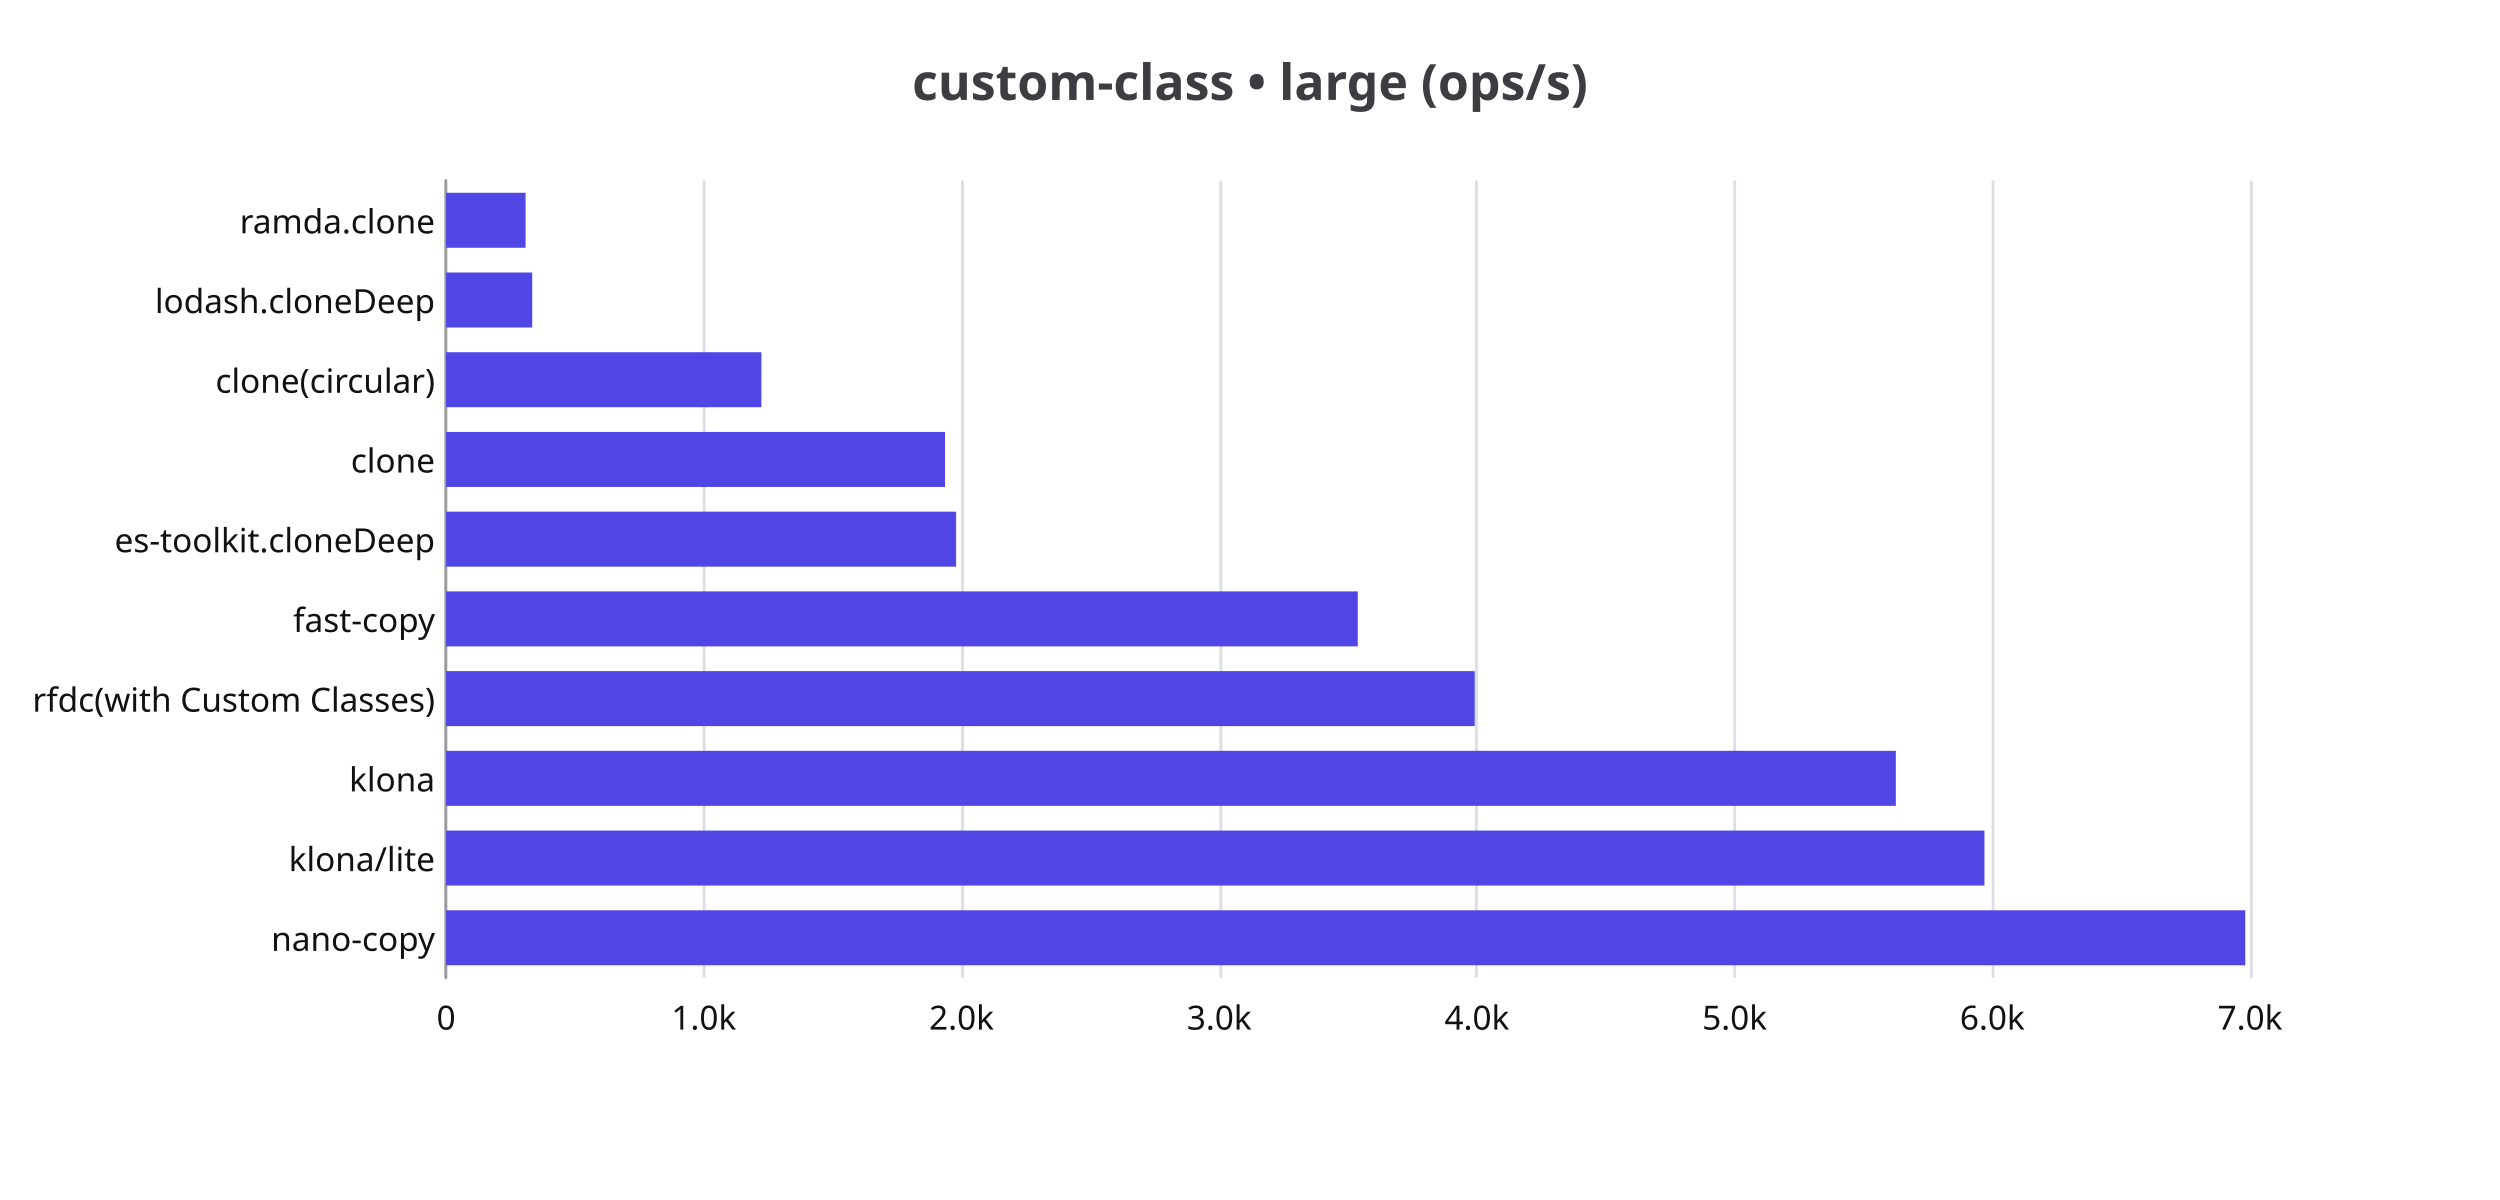
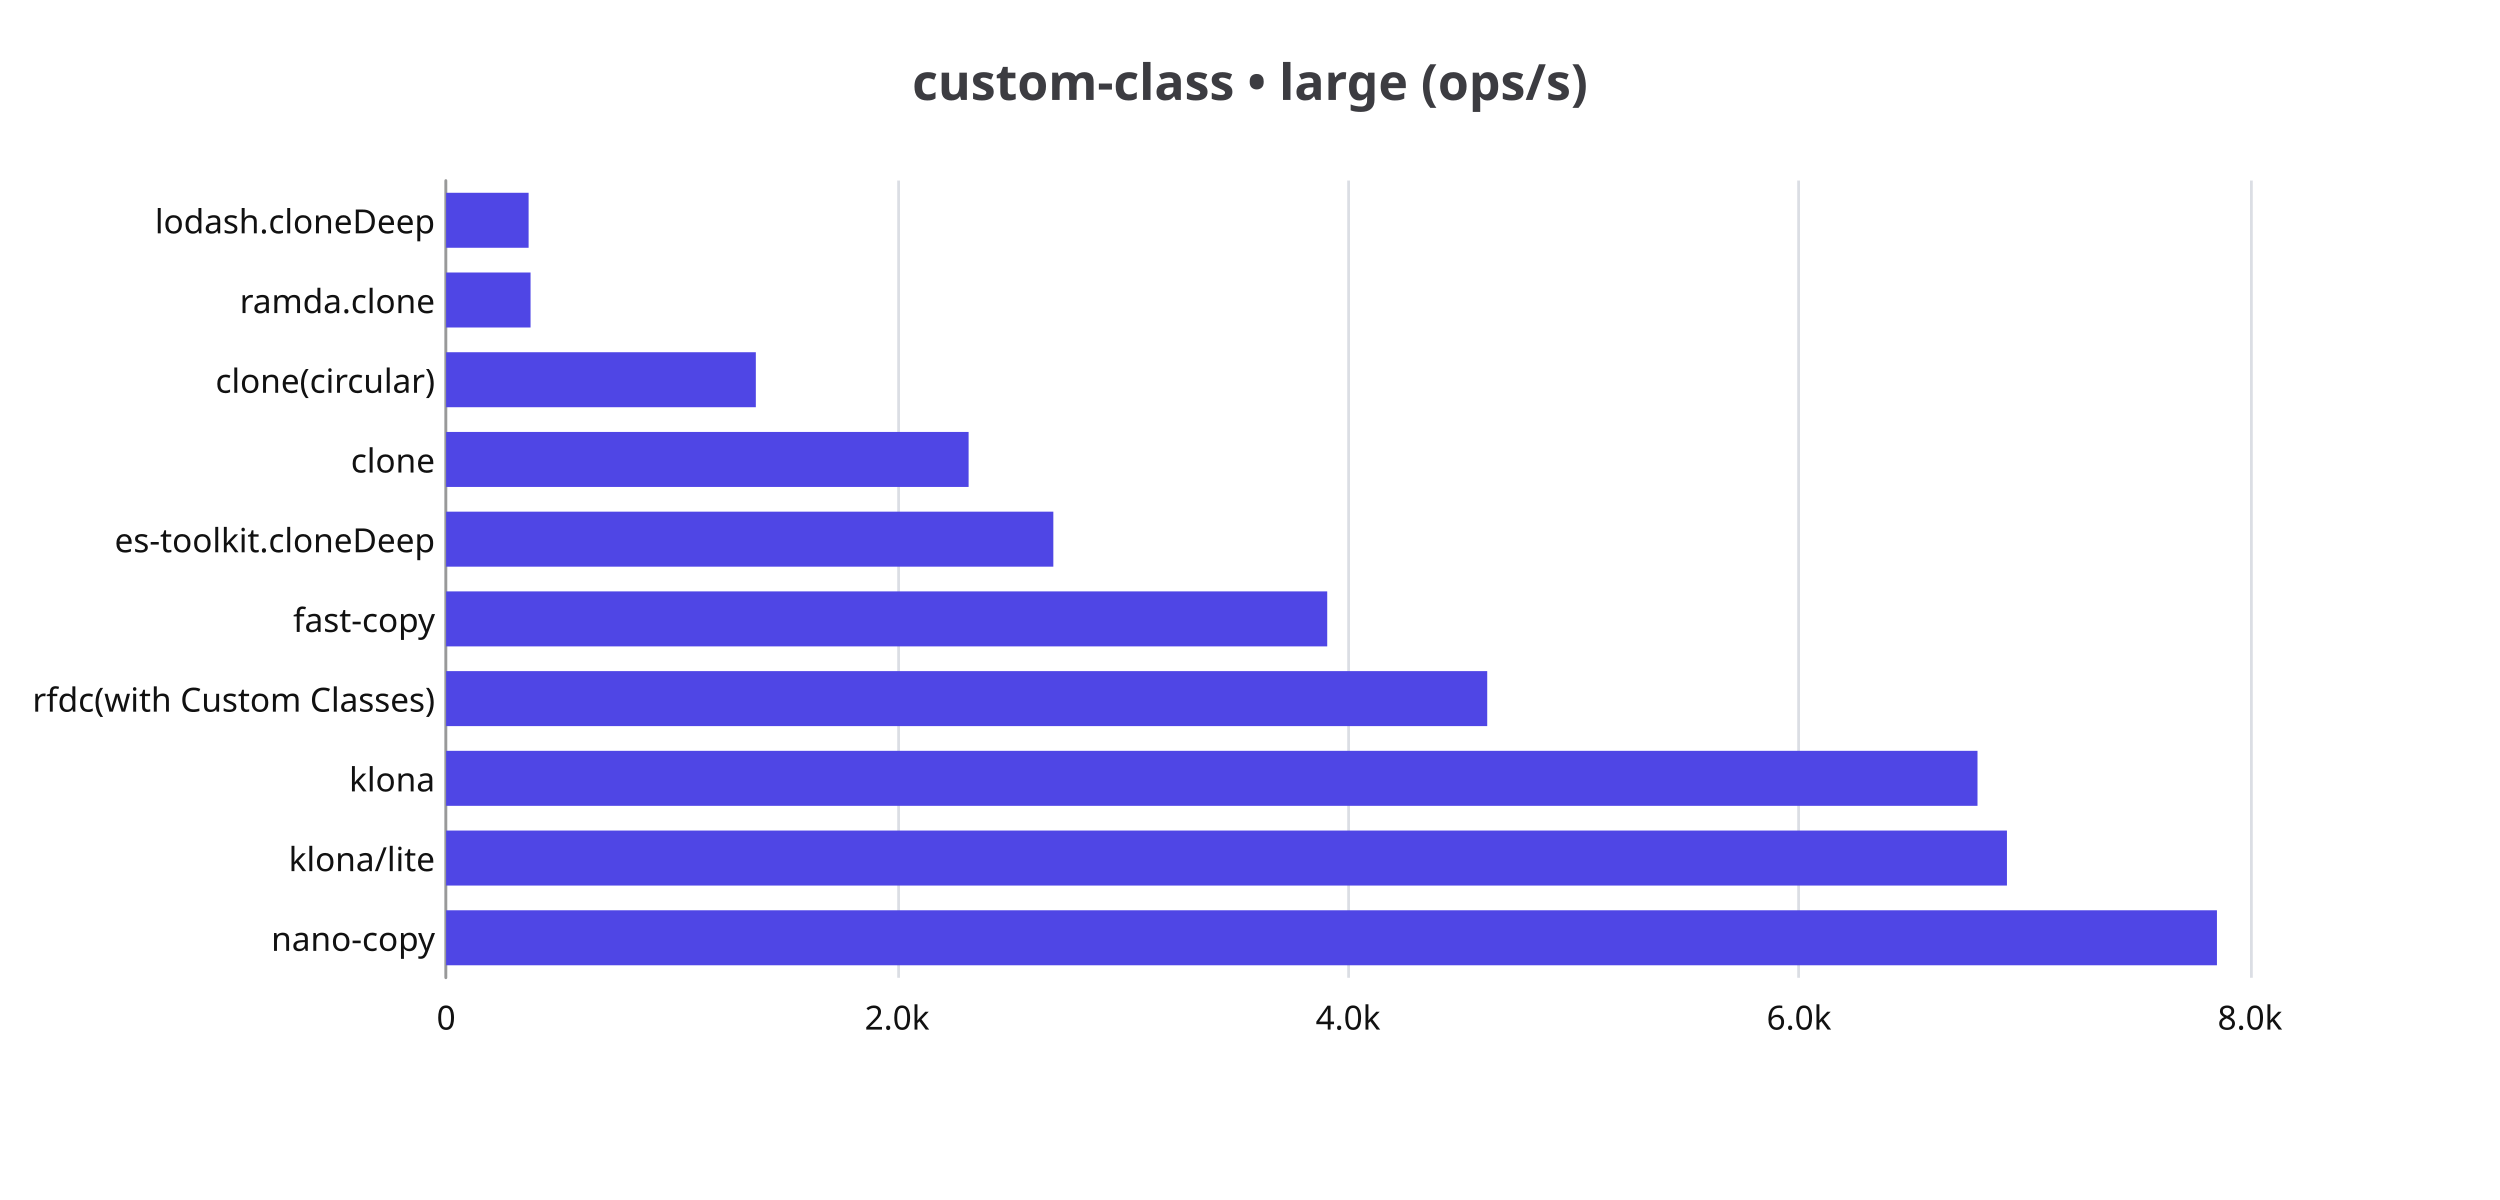
<svg xmlns="http://www.w3.org/2000/svg" width="900" height="432" version="1.1" baseProfile="full" viewBox="0 0 900 432">
  <rect width="900" height="432" x="0" y="0" fill="#ffffff" />
  <path d="M160.5 65L160.5 352" fill="none" pointer-events="visible" stroke="#dbdee4" class="zr9-cls-18" />
-   <path d="M253.5 65L253.5 352" fill="none" pointer-events="visible" stroke="#dbdee4" class="zr9-cls-18" />
-   <path d="M346.5 65L346.5 352" fill="none" pointer-events="visible" stroke="#dbdee4" class="zr9-cls-18" />
-   <path d="M439.5 65L439.5 352" fill="none" pointer-events="visible" stroke="#dbdee4" class="zr9-cls-18" />
-   <path d="M531.5 65L531.5 352" fill="none" pointer-events="visible" stroke="#dbdee4" class="zr9-cls-18" />
-   <path d="M624.5 65L624.5 352" fill="none" pointer-events="visible" stroke="#dbdee4" class="zr9-cls-18" />
-   <path d="M717.5 65L717.5 352" fill="none" pointer-events="visible" stroke="#dbdee4" class="zr9-cls-18" />
+   <path d="M323.5 65L323.5 352" fill="none" pointer-events="visible" stroke="#dbdee4" class="zr9-cls-18" />
+   <path d="M485.5 65L485.5 352" fill="none" pointer-events="visible" stroke="#dbdee4" class="zr9-cls-18" />
+   <path d="M647.5 65L647.5 352" fill="none" pointer-events="visible" stroke="#dbdee4" class="zr9-cls-18" />
  <path d="M810.5 65L810.5 352" fill="none" pointer-events="visible" stroke="#dbdee4" class="zr9-cls-18" />
  <path d="M160.5 352L160.5 65" fill="none" pointer-events="visible" stroke="#999" stroke-linecap="round" class="zr9-cls-18" />
  <text dominant-baseline="central" text-anchor="end" style="font-size:12px;font-family:Microsoft YaHei;" xml:space="preserve" transform="translate(156.6 337.65)" fill="#111">    nano-copy</text>
  <text dominant-baseline="central" text-anchor="end" style="font-size:12px;font-family:Microsoft YaHei;" xml:space="preserve" transform="translate(156.6 308.95)" fill="#111">    klona/lite</text>
  <text dominant-baseline="central" text-anchor="end" style="font-size:12px;font-family:Microsoft YaHei;" xml:space="preserve" transform="translate(156.6 280.25)" fill="#111">    klona</text>
  <text dominant-baseline="central" text-anchor="end" style="font-size:12px;font-family:Microsoft YaHei;" xml:space="preserve" transform="translate(156.6 251.55)" fill="#111">    rfdc(with Custom Classes)</text>
  <text dominant-baseline="central" text-anchor="end" style="font-size:12px;font-family:Microsoft YaHei;" xml:space="preserve" transform="translate(156.6 222.85)" fill="#111">    fast-copy</text>
  <text dominant-baseline="central" text-anchor="end" style="font-size:12px;font-family:Microsoft YaHei;" xml:space="preserve" transform="translate(156.6 194.15)" fill="#111">    es-toolkit.cloneDeep</text>
  <text dominant-baseline="central" text-anchor="end" style="font-size:12px;font-family:Microsoft YaHei;" xml:space="preserve" transform="translate(156.6 165.45)" fill="#111">    clone</text>
  <text dominant-baseline="central" text-anchor="end" style="font-size:12px;font-family:Microsoft YaHei;" xml:space="preserve" transform="translate(156.6 136.75)" fill="#111">    clone(circular)</text>
-   <text dominant-baseline="central" text-anchor="end" style="font-size:12px;font-family:Microsoft YaHei;" xml:space="preserve" transform="translate(156.6 108.05)" fill="#111">    lodash.cloneDeep</text>
-   <text dominant-baseline="central" text-anchor="end" style="font-size:12px;font-family:Microsoft YaHei;" xml:space="preserve" transform="translate(156.6 79.35)" fill="#111">    ramda.clone</text>
+   <text dominant-baseline="central" text-anchor="end" style="font-size:12px;font-family:Microsoft YaHei;" xml:space="preserve" transform="translate(156.6 108.05)" fill="#111">    ramda.clone</text>
+   <text dominant-baseline="central" text-anchor="end" style="font-size:12px;font-family:Microsoft YaHei;" xml:space="preserve" transform="translate(156.6 79.35)" fill="#111">    lodash.cloneDeep</text>
  <text dominant-baseline="central" text-anchor="middle" style="font-size:12px;font-family:Microsoft YaHei;" y="6" transform="translate(160.6 360)" fill="#111">0</text>
-   <text dominant-baseline="central" text-anchor="middle" style="font-size:12px;font-family:Microsoft YaHei;" y="6" transform="translate(253.3714 360)" fill="#111">1.0k</text>
-   <text dominant-baseline="central" text-anchor="middle" style="font-size:12px;font-family:Microsoft YaHei;" y="6" transform="translate(346.1429 360)" fill="#111">2.0k</text>
-   <text dominant-baseline="central" text-anchor="middle" style="font-size:12px;font-family:Microsoft YaHei;" y="6" transform="translate(438.9143 360)" fill="#111">3.0k</text>
-   <text dominant-baseline="central" text-anchor="middle" style="font-size:12px;font-family:Microsoft YaHei;" y="6" transform="translate(531.6857 360)" fill="#111">4.0k</text>
-   <text dominant-baseline="central" text-anchor="middle" style="font-size:12px;font-family:Microsoft YaHei;" y="6" transform="translate(624.4571 360)" fill="#111">5.0k</text>
-   <text dominant-baseline="central" text-anchor="middle" style="font-size:12px;font-family:Microsoft YaHei;" y="6" transform="translate(717.2286 360)" fill="#111">6.0k</text>
-   <text dominant-baseline="central" text-anchor="middle" style="font-size:12px;font-family:Microsoft YaHei;" y="6" transform="translate(810 360)" fill="#111">7.0k</text>
-   <path d="M160.6 327.7l647.7 0l0 19.8l-647.7 0Z" fill="#4F46E5" ecmeta_series_index="0" ecmeta_data_index="0" ecmeta_ssr_type="chart" class="zr9-cls-19" />
-   <path d="M160.6 299l553.8 0l0 19.8l-553.8 0Z" fill="#4F46E5" ecmeta_series_index="0" ecmeta_data_index="1" ecmeta_ssr_type="chart" class="zr9-cls-19" />
-   <path d="M160.6 270.3l521.9 0l0 19.8l-521.9 0Z" fill="#4F46E5" ecmeta_series_index="0" ecmeta_data_index="2" ecmeta_ssr_type="chart" class="zr9-cls-19" />
-   <path d="M160.6 241.6l370.3 0l0 19.8l-370.3 0Z" fill="#4F46E5" ecmeta_series_index="0" ecmeta_data_index="3" ecmeta_ssr_type="chart" class="zr9-cls-19" />
-   <path d="M160.6 212.9l328.2 0l0 19.8l-328.2 0Z" fill="#4F46E5" ecmeta_series_index="0" ecmeta_data_index="4" ecmeta_ssr_type="chart" class="zr9-cls-19" />
-   <path d="M160.6 184.2l183.6 0l0 19.8l-183.6 0Z" fill="#4F46E5" ecmeta_series_index="0" ecmeta_data_index="5" ecmeta_ssr_type="chart" class="zr9-cls-19" />
-   <path d="M160.6 155.5l179.6 0l0 19.8l-179.6 0Z" fill="#4F46E5" ecmeta_series_index="0" ecmeta_data_index="6" ecmeta_ssr_type="chart" class="zr9-cls-19" />
-   <path d="M160.6 126.8l113.5 0l0 19.8l-113.5 0Z" fill="#4F46E5" ecmeta_series_index="0" ecmeta_data_index="7" ecmeta_ssr_type="chart" class="zr9-cls-19" />
-   <path d="M160.6 98.1l31 0l0 19.8l-31 0Z" fill="#4F46E5" ecmeta_series_index="0" ecmeta_data_index="8" ecmeta_ssr_type="chart" class="zr9-cls-19" />
-   <path d="M160.6 69.4l28.6 0l0 19.8l-28.6 0Z" fill="#4F46E5" ecmeta_series_index="0" ecmeta_data_index="9" ecmeta_ssr_type="chart" class="zr9-cls-19" />
+   <text dominant-baseline="central" text-anchor="middle" style="font-size:12px;font-family:Microsoft YaHei;" y="6" transform="translate(322.95 360)" fill="#111">2.0k</text>
+   <text dominant-baseline="central" text-anchor="middle" style="font-size:12px;font-family:Microsoft YaHei;" y="6" transform="translate(485.3 360)" fill="#111">4.0k</text>
+   <text dominant-baseline="central" text-anchor="middle" style="font-size:12px;font-family:Microsoft YaHei;" y="6" transform="translate(647.65 360)" fill="#111">6.0k</text>
+   <text dominant-baseline="central" text-anchor="middle" style="font-size:12px;font-family:Microsoft YaHei;" y="6" transform="translate(810 360)" fill="#111">8.0k</text>
+   <path d="M160.6 327.7l637.5 0l0 19.8l-637.5 0Z" fill="#4F46E5" ecmeta_series_index="0" ecmeta_data_index="0" ecmeta_ssr_type="chart" class="zr9-cls-19" />
+   <path d="M160.6 299l561.9 0l0 19.8l-561.9 0Z" fill="#4F46E5" ecmeta_series_index="0" ecmeta_data_index="1" ecmeta_ssr_type="chart" class="zr9-cls-19" />
+   <path d="M160.6 270.3l551.3 0l0 19.8l-551.3 0Z" fill="#4F46E5" ecmeta_series_index="0" ecmeta_data_index="2" ecmeta_ssr_type="chart" class="zr9-cls-19" />
+   <path d="M160.6 241.6l374.8 0l0 19.8l-374.8 0Z" fill="#4F46E5" ecmeta_series_index="0" ecmeta_data_index="3" ecmeta_ssr_type="chart" class="zr9-cls-19" />
+   <path d="M160.6 212.9l317.2 0l0 19.8l-317.2 0Z" fill="#4F46E5" ecmeta_series_index="0" ecmeta_data_index="4" ecmeta_ssr_type="chart" class="zr9-cls-19" />
+   <path d="M160.6 184.2l218.6 0l0 19.8l-218.6 0Z" fill="#4F46E5" ecmeta_series_index="0" ecmeta_data_index="5" ecmeta_ssr_type="chart" class="zr9-cls-19" />
+   <path d="M160.6 155.5l188.1 0l0 19.8l-188.1 0Z" fill="#4F46E5" ecmeta_series_index="0" ecmeta_data_index="6" ecmeta_ssr_type="chart" class="zr9-cls-19" />
+   <path d="M160.6 126.8l111.5 0l0 19.8l-111.5 0Z" fill="#4F46E5" ecmeta_series_index="0" ecmeta_data_index="7" ecmeta_ssr_type="chart" class="zr9-cls-19" />
+   <path d="M160.6 98.1l30.4 0l0 19.8l-30.4 0Z" fill="#4F46E5" ecmeta_series_index="0" ecmeta_data_index="8" ecmeta_ssr_type="chart" class="zr9-cls-19" />
+   <path d="M160.6 69.4l29.7 0l0 19.8l-29.7 0Z" fill="#4F46E5" ecmeta_series_index="0" ecmeta_data_index="9" ecmeta_ssr_type="chart" class="zr9-cls-19" />
  <path d="M-121.7 -5l243.5 0l0 28l-243.5 0Z" transform="translate(450 20)" fill="rgb(0,0,0)" fill-opacity="0" stroke="#3c3c41" stroke-width="0" class="zr9-cls-18" />
  <text dominant-baseline="central" text-anchor="middle" style="font-size:18px;font-family:Microsoft YaHei;font-weight:bold;" xml:space="preserve" y="9" transform="translate(450 20)" fill="#3c3c41">custom-class • large (ops/s)</text>
  <style>
.zr9-cls-18:hover {
pointer-events:none;
}
.zr9-cls-19:hover {
cursor:pointer;
fill:rgba(86,77,251,1);
}



</style>
</svg>
